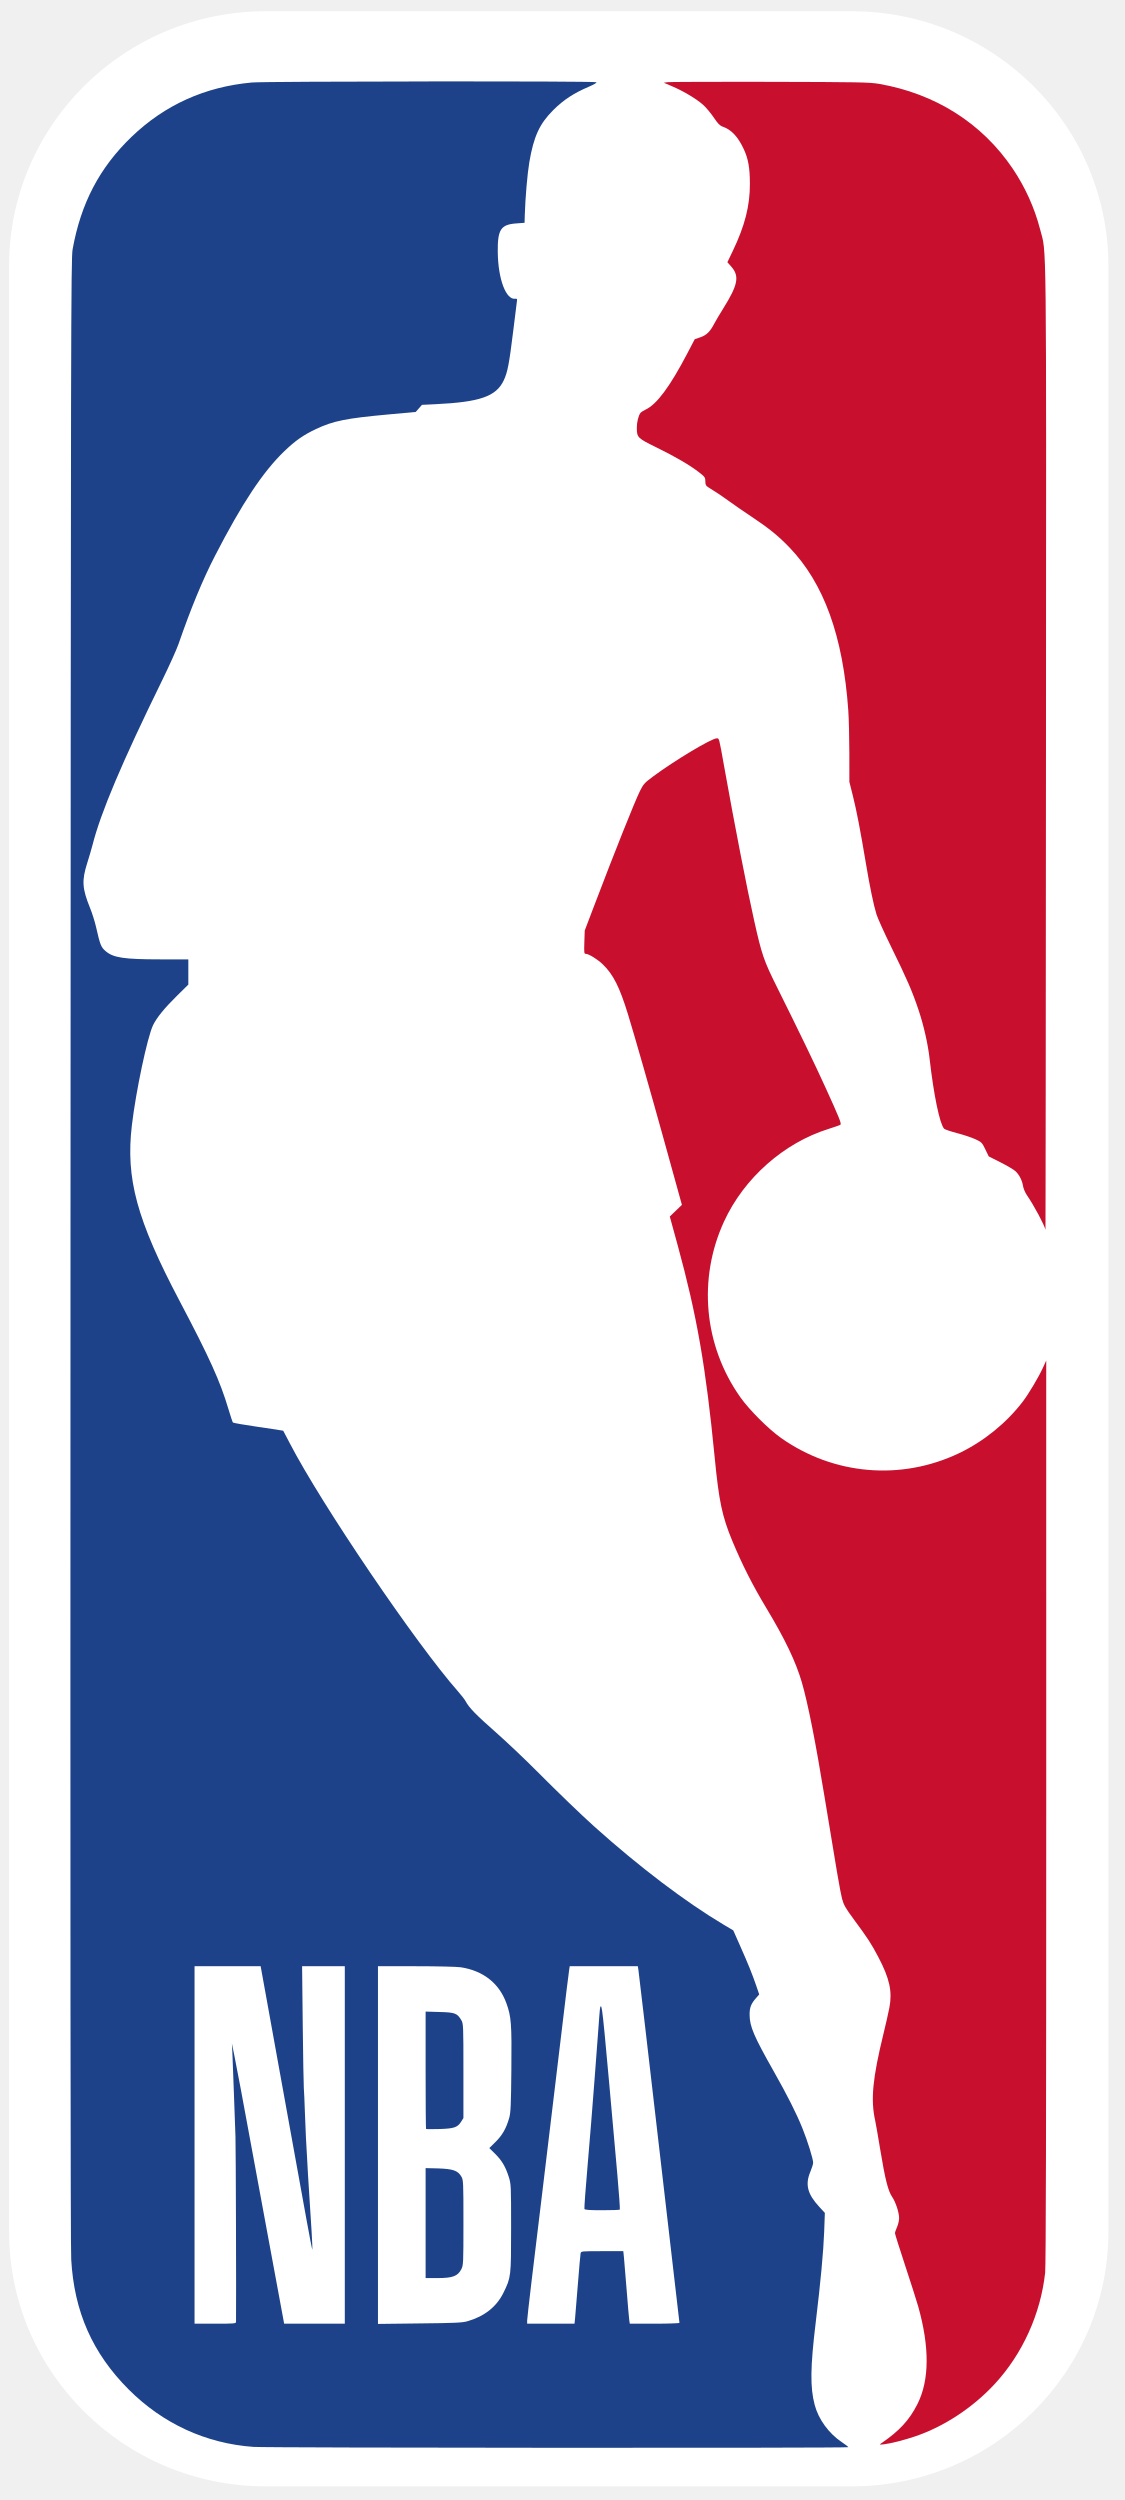
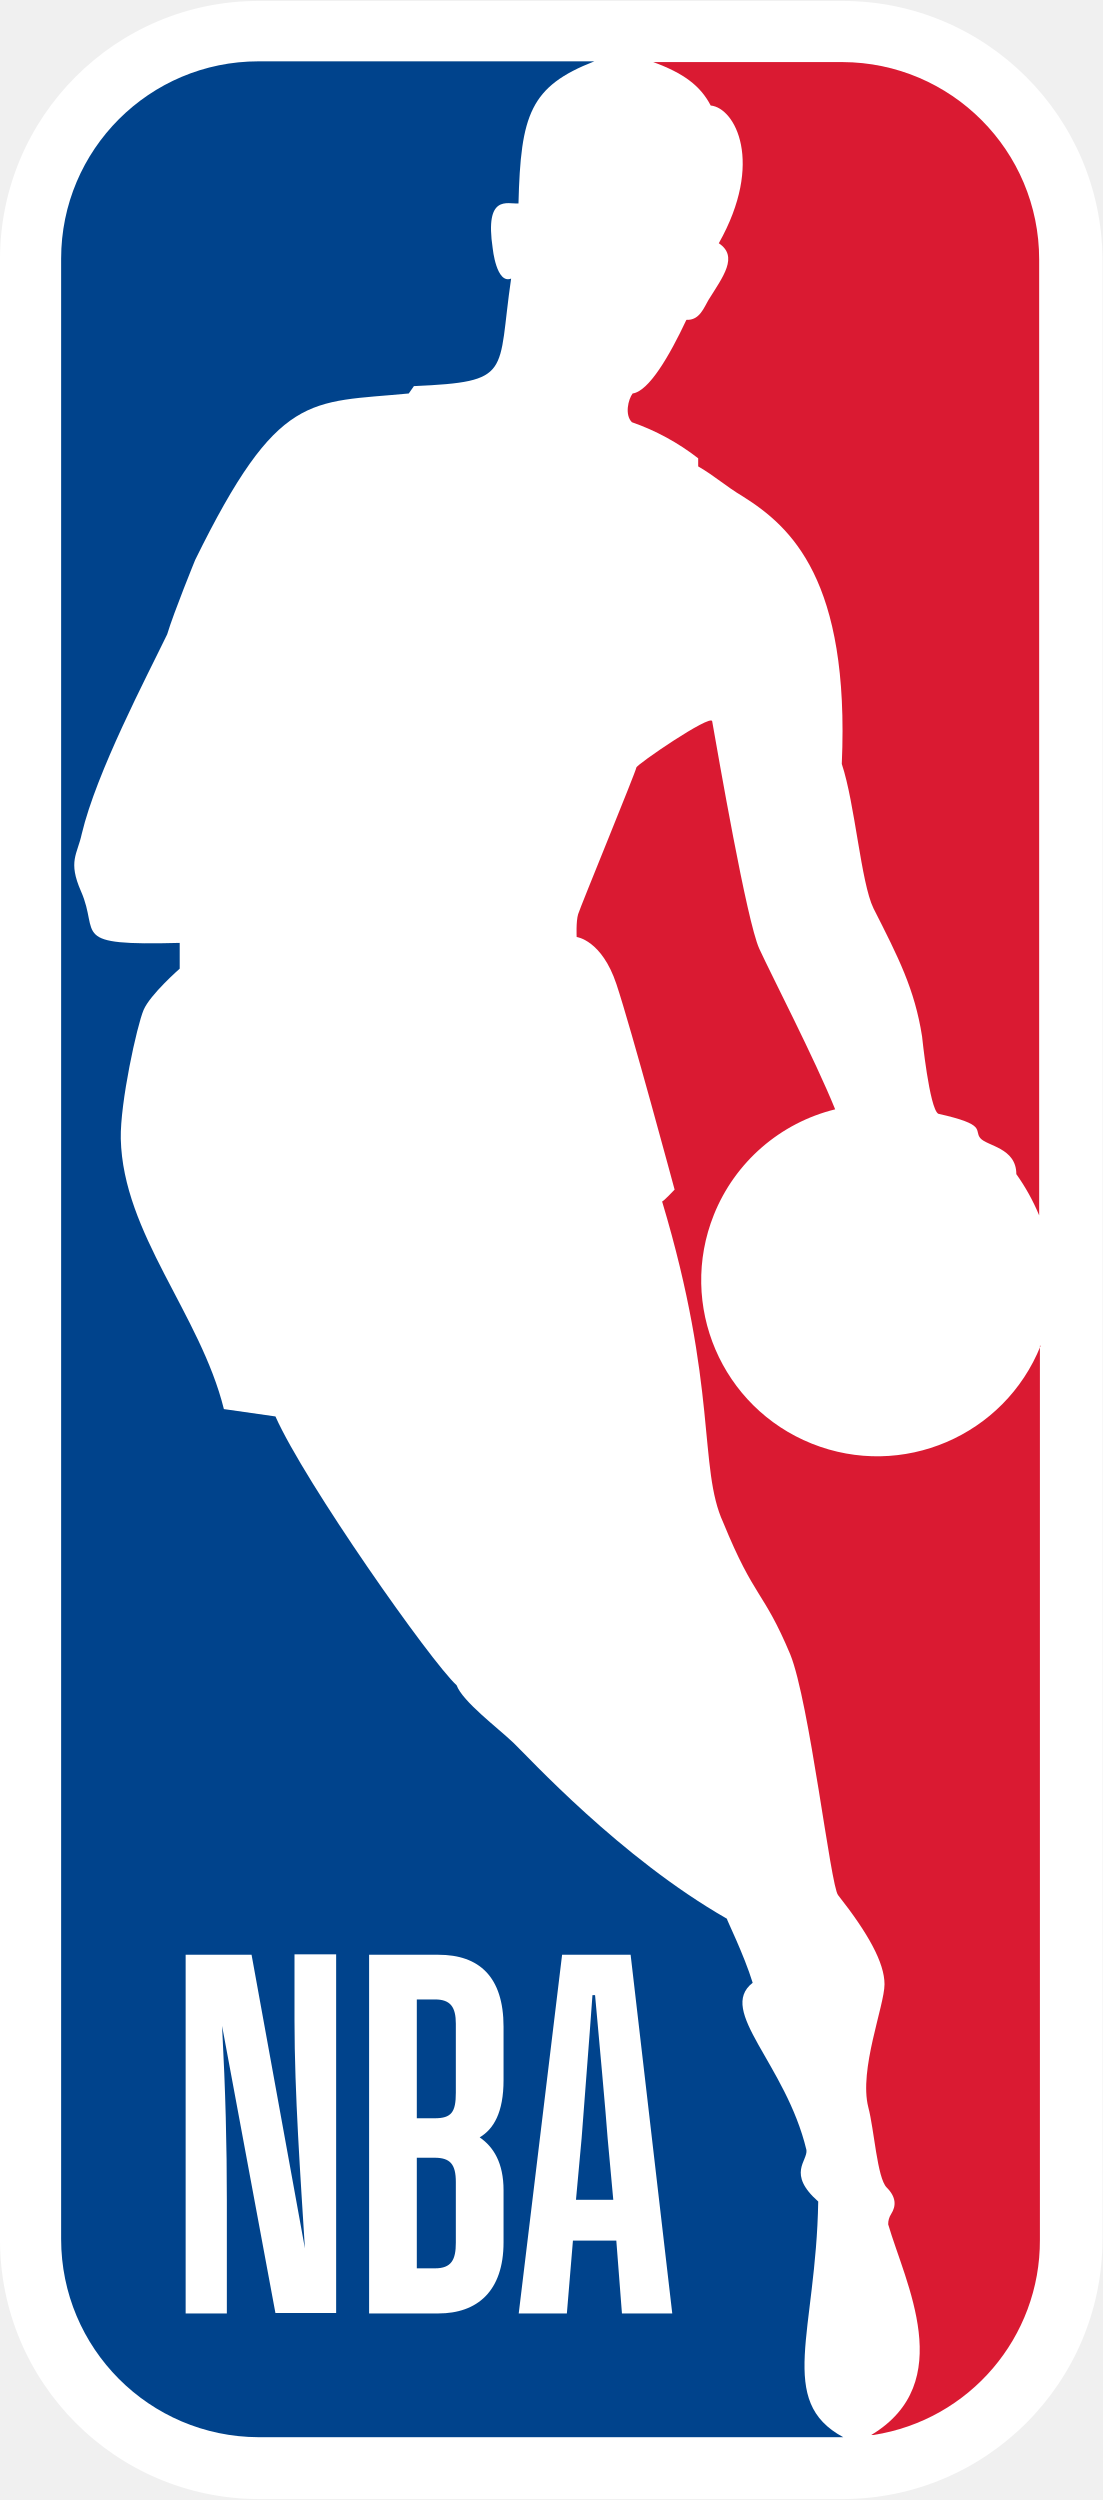
- <svg xmlns="http://www.w3.org/2000/svg" height="301.59" width="135.62" version="1.1" viewBox="0 0 135.625 301.591">
-   <rect rx="30.969" ry="30.729" height="298.6" width="132.62" y="1.351" x="1.097" fill="#fff" />
-   <g>
-     <path fill="#c8102e" d="m88.26 9.865c-4.331 0-7.506 0.017-7.703 0.044l-0.477 0.065 1.039 0.446c1.367 0.587 2.882 1.494 3.689 2.208 0.358 0.316 0.939 1.007 1.292 1.534 0.491 0.734 0.743 0.994 1.075 1.108 1.055 0.363 1.847 1.204 2.552 2.711 0.541 1.156 0.739 2.276 0.741 4.193 0.004 2.657-0.605 5.048-2.055 8.077l-0.66 1.378 0.476 0.541c1.009 1.146 0.801 2.2-1 5.077-0.427 0.683-0.909 1.498-1.071 1.812-0.483 0.939-0.936 1.381-1.672 1.629l-0.672 0.227-0.872 1.67c-2.114 4.049-3.713 6.204-5.071 6.831-0.255 0.118-0.529 0.298-0.609 0.401-0.241 0.309-0.441 1.132-0.436 1.793 0.009 1.166 0.086 1.243 2.34 2.348 2.308 1.131 4.052 2.149 5.165 3.015 0.707 0.55 0.763 0.631 0.763 1.091 0 0.408 0.062 0.535 0.344 0.709 0.992 0.612 1.808 1.159 2.604 1.746 0.487 0.359 1.64 1.155 2.562 1.768 2.143 1.426 3.288 2.352 4.618 3.734 4.181 4.343 6.482 10.705 7.115 19.671 0.07 0.997 0.128 3.344 0.129 5.216l0.001 3.403 0.431 1.722c0.443 1.77 0.894 4.115 1.571 8.159 0.466 2.786 0.919 4.967 1.266 6.099 0.141 0.461 0.934 2.216 1.761 3.901 1.923 3.915 2.569 5.406 3.331 7.688 0.615 1.839 1.12 4.071 1.317 5.812 0.496 4.389 1.221 7.888 1.755 8.473 0.081 0.088 0.79 0.328 1.576 0.534 0.786 0.206 1.779 0.538 2.207 0.738 0.733 0.343 0.801 0.411 1.188 1.215l0.41 0.852 1.438 0.726c0.791 0.399 1.597 0.877 1.793 1.062 0.461 0.436 0.804 1.114 0.91 1.794 0.046 0.298 0.258 0.796 0.471 1.105 0.849 1.234 2.112 3.592 2.232 4.164 0.017 0.082 0.046-26.064 0.064-58.101 0.036-64.034 0.088-59.494-0.715-62.608-0.665-2.578-1.796-5.081-3.309-7.321-3.695-5.47-9.325-9.036-16.132-10.214-1.118-0.194-2.504-0.219-13.125-0.243-1.633-0.004-3.205-0.005-4.649-0.005zm-1.8 79.205c-0.622 0-5.078 2.672-7.69 4.612-1.005 0.746-1.155 0.913-1.564 1.738-0.631 1.272-3.02 7.258-5.522 13.836l-1.142 3-0.046 1.406c-0.042 1.298-0.028 1.406 0.184 1.407 0.354 0.002 1.416 0.663 2.051 1.276 1.255 1.212 2.024 2.74 3.035 6.036 0.798 2.601 2.724 9.334 4.345 15.187l1.64 5.923 0.515 1.86-0.731 0.702-0.731 0.702 0.291 1.062c0.16 0.584 0.453 1.653 0.651 2.375 2.33 8.507 3.41 14.696 4.48 25.688 0.511 5.245 0.895 7.063 2.117 10.005 1.181 2.844 2.459 5.369 4.073 8.049 2.295 3.81 3.597 6.534 4.326 9.048 0.726 2.504 1.657 7.202 2.729 13.772 1.405 8.608 1.899 11.484 2.112 12.295 0.199 0.757 0.408 1.125 1.41 2.484 1.71 2.318 2.111 2.933 2.954 4.533 1.373 2.605 1.72 4.176 1.35 6.125-0.111 0.584-0.428 1.991-0.706 3.125-1.324 5.411-1.571 7.996-1.007 10.513 0.07 0.311 0.355 1.951 0.634 3.645 0.562 3.414 0.926 4.848 1.411 5.556 0.426 0.623 0.842 1.893 0.839 2.563-0.002 0.294-0.114 0.78-0.25 1.08-0.136 0.3-0.247 0.631-0.247 0.737 0 0.105 0.56 1.885 1.244 3.955 0.684 2.07 1.387 4.27 1.56 4.888 1.381 4.909 1.353 8.89-0.085 11.75-0.987 1.964-2.204 3.28-4.422 4.785-0.201 0.136-0.143 0.149 0.389 0.085 0.831-0.1 2.373-0.491 3.719-0.944 3.48-1.171 6.968-3.461 9.601-6.301 3.373-3.639 5.569-8.477 6.111-13.464 0.09-0.833 0.131-18.289 0.131-55.625l-0.001-54.411-0.4 0.875c-0.512 1.122-1.733 3.174-2.426 4.079-1.992 2.601-4.731 4.818-7.702 6.233-6.993 3.332-15.132 2.632-21.47-1.848-1.517-1.072-3.823-3.379-4.902-4.903-4.407-6.226-5.153-14.294-1.961-21.224 2.405-5.222 7.213-9.475 12.612-11.155 0.722-0.225 1.363-0.453 1.424-0.507 0.143-0.126-0.156-0.867-1.808-4.488-1.315-2.888-3.047-6.47-5.891-12.196-1.558-3.139-1.789-3.815-2.711-7.929-0.881-3.935-2.342-11.444-3.636-18.688-0.615-3.439-0.581-3.312-0.886-3.312z" />
-     <path fill="#1d428a" d="m51.709 9.821c-10.142 0.006-20.469 0.05-21.32 0.127-5.664 0.513-10.522 2.708-14.522 6.559-3.864 3.721-6.106 8-7.107 13.565-0.199 1.109-0.216 8.771-0.255 120.69-0.029 81.186-0.001 120.24 0.087 121.81 0.353 6.311 2.569 11.325 6.936 15.694 4.122 4.123 9.307 6.509 15.046 6.924 1.702 0.123 71.774 0.157 71.769 0.035-0.002-0.05-0.344-0.316-0.761-0.591-1.578-1.041-2.838-2.765-3.299-4.515-0.56-2.126-0.529-4.535 0.131-9.985 0.577-4.768 0.93-8.556 1.014-10.881l0.083-2.294-0.676-0.732c-1.433-1.552-1.722-2.702-1.068-4.246 0.181-0.428 0.33-0.912 0.33-1.077 0-0.455-0.667-2.603-1.288-4.145-0.723-1.797-1.804-3.941-3.476-6.898-2.399-4.24-2.886-5.383-2.9-6.79-0.008-0.886 0.164-1.332 0.788-2.044l0.371-0.422-0.358-1.049c-0.474-1.388-0.963-2.598-1.954-4.832l-0.819-1.847-1.135-0.674c-4.582-2.725-10.149-6.938-15.598-11.825-1.616-1.45-4.494-4.225-6.881-6.625-1.478-1.49-3.756-3.65-5.062-4.799-2.329-2.049-3.207-2.951-3.6-3.7-0.108-0.206-0.52-0.741-0.914-1.188-5.078-5.75-16.495-22.589-20.308-29.95-0.424-0.818-0.782-1.501-0.797-1.518-0.015-0.017-1.365-0.224-3.001-0.459-1.636-0.236-3.016-0.475-3.066-0.532-0.05-0.057-0.298-0.798-0.55-1.647-0.991-3.337-2.258-6.141-5.884-13.019-5.172-9.812-6.516-14.76-5.756-21.188 0.488-4.123 1.859-10.607 2.553-12.074 0.419-0.884 1.387-2.077 2.873-3.538l1.385-1.365v-1.519-1.52l-3.344-0.003c-4.429-0.004-5.698-0.193-6.629-0.99-0.561-0.48-0.664-0.74-1.158-2.911-0.146-0.641-0.463-1.654-0.705-2.25-0.976-2.404-1.037-3.337-0.36-5.476 0.236-0.747 0.522-1.719 0.634-2.16 1.004-3.949 3.538-9.94 8.438-19.948 0.842-1.719 1.715-3.659 1.941-4.312 1.498-4.325 2.916-7.754 4.394-10.625 3.27-6.351 5.78-10.14 8.367-12.63 1.327-1.278 2.314-1.968 3.843-2.686 2.071-0.973 3.61-1.284 8.639-1.745l3.373-0.309 0.377-0.428 0.377-0.428 1.625-0.078c5.383-0.258 7.323-0.935 8.243-2.88 0.456-0.964 0.655-2.002 1.136-5.922 0.242-1.97 0.452-3.667 0.468-3.77 0.018-0.116-0.054-0.174-0.187-0.151-1.144 0.191-2.108-2.356-2.142-5.661-0.028-2.68 0.365-3.287 2.215-3.424l1.018-0.077 0.028-0.938c0.06-2.042 0.315-5.01 0.546-6.369 0.531-3.122 1.237-4.652 2.917-6.319 1.224-1.214 2.458-2.022 4.276-2.796 0.633-0.27 0.98-0.48 0.888-0.536-0.124-0.077-10.086-0.11-20.23-0.104zm-28.238 227.38h3.987 3.987l0.197 1.094c0.108 0.602 0.483 2.669 0.832 4.594s0.857 4.737 1.128 6.25c0.271 1.512 0.999 5.534 1.618 8.938 0.619 3.403 1.415 7.805 1.771 9.781 0.355 1.977 0.668 3.572 0.694 3.546 0.039-0.04-0.147-3.323-0.399-7.015-0.092-1.354-0.174-2.741-0.254-4.312-0.04-0.791-0.096-1.775-0.123-2.188s-0.084-1.791-0.126-3.062-0.1-2.594-0.13-2.938c-0.029-0.344-0.088-3.789-0.131-7.656l-0.077-7.031h2.576 2.576v21.562 21.562h-3.659-3.659l-0.605-3.281c-0.333-1.805-1.018-5.503-1.522-8.219-0.504-2.716-1.289-6.963-1.743-9.438-1.184-6.45-1.785-9.661-2.13-11.375l-0.302-1.5 0.059 1.188c0.032 0.653 0.116 2.847 0.184 4.875 0.069 2.028 0.153 4.362 0.187 5.188 0.044 1.073 0.1 19.68 0.067 22.344-0.003 0.201-0.206 0.219-2.503 0.219h-2.5v-21.562-21.562zm22.125 0 4.594 0.001c2.526 0 4.959 0.057 5.406 0.126 2.701 0.418 4.62 1.928 5.489 4.321 0.598 1.646 0.66 2.478 0.606 8.052-0.041 4.307-0.081 5.175-0.263 5.812-0.357 1.25-0.83 2.081-1.636 2.876l-0.761 0.751 0.696 0.686c0.813 0.801 1.267 1.57 1.654 2.8 0.27 0.857 0.279 1.054 0.279 6.136 0 5.871-0.012 5.971-0.913 7.812-0.835 1.706-2.289 2.862-4.346 3.455-0.628 0.181-1.505 0.221-5.772 0.264l-5.031 0.062v-21.575-21.575zm23.136 0h4.108 4.108l0.073 0.469c0.04 0.258 0.384 3.169 0.765 6.469 0.381 3.3 1.167 10.078 1.748 15.062 2.23 19.15 2.436 20.925 2.436 21.025 0 0.05-1.347 0.1-2.995 0.1h-2.994l-0.064-0.406c-0.035-0.223-0.178-1.869-0.318-3.656-0.139-1.788-0.287-3.574-0.329-3.969l-0.075-0.719h-2.548c-2.542 0-2.548 0.001-2.606 0.281-0.032 0.155-0.177 1.8-0.322 3.656s-0.297 3.699-0.337 4.094l-0.073 0.719h-2.857-2.857v-0.374c0-0.308 0.855-7.556 1.688-14.314 0.102-0.825 0.832-6.9 1.623-13.5 1.637-13.659 1.675-13.979 1.762-14.531l0.063-0.406zm3.753 4.84c-0.019 0-0.038 0.02-0.06 0.043-0.027 0.03-0.085 0.56-0.128 1.179s-0.107 1.491-0.143 1.938c-0.036 0.447-0.233 3.062-0.439 5.812s-0.575 7.322-0.822 10.159-0.421 5.228-0.388 5.312c0.044 0.113 0.607 0.154 2.127 0.154 1.137 0 2.1-0.033 2.141-0.073 0.04-0.04-0.094-1.953-0.298-4.25-1.64-18.435-1.804-20.275-1.989-20.274zm-21.139 0.637v7.051c0 3.878 0.024 7.075 0.052 7.104s0.746 0.033 1.594 0.009c1.773-0.05 2.209-0.195 2.633-0.877l0.282-0.45v-5.688c0-5.463-0.01-5.704-0.25-6.112-0.498-0.845-0.765-0.946-2.634-0.992l-1.679-0.05zm0 18.864v6.64 6.64h1.474c1.783 0 2.405-0.233 2.832-1.062 0.247-0.481 0.257-0.697 0.257-5.625 0-4.921-0.01-5.142-0.253-5.562-0.412-0.711-1.003-0.919-2.778-0.979l-1.531-0.037z" />
-   </g>
+ <svg xmlns="http://www.w3.org/2000/svg" enable-background="new 85.333 -104 441.333 1000" height="476.19" viewBox="85.333 -104 441.333 1000" width="210">
+   <path d="m422.893-104h-234.08c-57.151 0-103.48 46.331-103.48 103.48v792.747c0 57.199 46.281 103.611 103.479 103.773h234.08c57.246-.162 103.611-46.525 103.773-103.773v-792.747c-.323-57.13-46.644-103.318-103.772-103.48" fill="#fff" />
+   <path d="m364.816 79.079v3.244c7.074 4.127 10.611 7.664 17.982 12.086 19.162 12.088 42.746 33.314 39.504 107.017 5.307 15.92 7.664 47.465 12.678 57.784 10.023 19.752 16.508 32.429 19.457 51.297 0 0 2.949 28.892 6.484 30.955 19.754 4.423 14.152 6.486 16.805 9.729 2.654 3.242 14.447 3.833 14.447 14.445 3.662 5.139 6.73 10.677 9.139 16.509v-382.665c0-43.521-35.193-78.847-78.715-79.009h-75.767c12.089 4.422 18.869 9.433 22.997 17.394 9.728.884 21.521 22.701 3.243 55.13 7.961 5.307 1.768 13.267-4.129 22.7-1.768 2.948-3.537 8.255-8.846 7.96-6.779 14.446-15.033 28.597-21.52 29.481-1.77 2.358-3.242 8.55-.293 11.498 9.57 3.338 18.532 8.218 26.534 14.445m137.086 355.247c-14.48 36.121-55.5 53.662-91.619 39.18-36.119-14.48-53.661-55.498-39.181-91.618 8.442-21.062 26.515-36.769 48.548-42.197-8.256-20.341-25.354-53.359-30.366-64.268-5.013-10.909-16.509-77.831-18.868-91.097-.589-2.949-30.365 17.395-30.365 18.573 0 1.179-22.406 55.718-23.289 58.667-.887 2.948-.591 9.14-.591 9.14s10.022 1.178 15.919 18.868c5.897 17.688 23.291 82.253 23.291 82.253s-4.717 5.012-5.012 4.716c22.406 74.587 14.447 106.722 24.469 128.539 12.677 30.955 15.92 26.828 26.828 52.771 7.666 18.865 16.215 93.16 19.164 96.404 12.086 15.326 18.574 27.121 18.574 35.67 0 8.551-10.32 34.199-6.488 49.232 2.357 8.846 3.539 28.305 7.369 32.135 3.834 3.834 3.834 7.369 1.77 10.613-.795 1.227-1.203 2.666-1.18 4.127 6.779 23.291 28.008 63.387-6.777 84.318h.883c38.475-5.977 66.797-39.189 66.627-78.127v-357.9h.294z" fill="#da1a32" />
+   <path d="m412.871 776.9c-12.678-11.207-4.131-16.215-4.721-20.639-8.254-34.494-35.965-55.721-21.521-66.924-3.535-11.496-10.611-25.646-10.318-25.646-42.748-24.471-79.302-64.566-85.494-70.463-6.19-5.896-20.342-16.51-22.701-22.994-10.318-9.436-60.732-81.072-72.524-107.605l-20.637-2.947c-9.433-38.031-40.389-70.166-41.273-108.198-.293-14.445 6.487-45.399 9.14-51.592 2.653-6.19 14.446-16.509 14.446-16.509v-10.318c-44.811 1.178-31.839-3.244-39.504-20.637-5.307-12.088-1.475-14.741.295-22.996 5.896-24.764 25.943-62.795 34.198-79.894 2.654-8.845 11.203-29.775 11.203-29.775 33.314-67.807 45.696-62.795 85.496-66.628l2.063-2.949c39.8-1.768 33.314-4.716 38.915-43.042-5.896 2.357-7.371-12.088-7.371-12.088-3.242-21.815 5.896-17.688 10.318-17.984.884-35.671 4.718-46.875 30.365-56.897h-134.433c-43.637 0-79.01 35.374-79.01 79.009v792.747c0 43.686 35.326 79.145 79.01 79.307h234.08c-26.829-14.447-10.909-41.865-10.022-94.338z" fill="#00438c" />
+   <path d="m233.083 821.697v-143.578h27.778c16.147 0 26.042 8.68 26.042 28.82v21.354c0 13.021-3.993 19.617-9.548 22.92 5.555 3.816 9.548 10.24 9.548 21.178v20.834c0 19.617-10.59 28.473-26.042 28.473h-27.778zm19.099-62.328v44.273h7.29c6.599 0 8.333-3.475 8.333-10.246v-24.305c0-7.119-2.255-9.723-8.504-9.723h-7.119zm0-63.193v47.395h7.119c6.77 0 8.504-2.434 8.504-10.242v-27.605c0-6.598-2.081-9.723-8.333-9.723h-7.29zm79.862 96.353h-17.362l-2.432 29.168h-19.27l17.36-143.578h27.432l16.666 143.578h-20.139zm-8.507-98.263h-1.041c-1.218 17.361-3.646 47.572-4.339 57.289l-2.259 24.658h14.932l-2.262-24.658c-.689-9.893-3.468-39.928-5.031-57.289m-147.223 127.431h-16.666v-143.578h26.387l21.356 117.537c-1.738-28.125-4.167-62.158-4.167-91.148v-26.561h16.666v143.574h-24.306l-21.356-114.93c1.39 26.566 1.912 47.742 1.912 69.791v45.314h.174z" fill="#fff" />
</svg>
